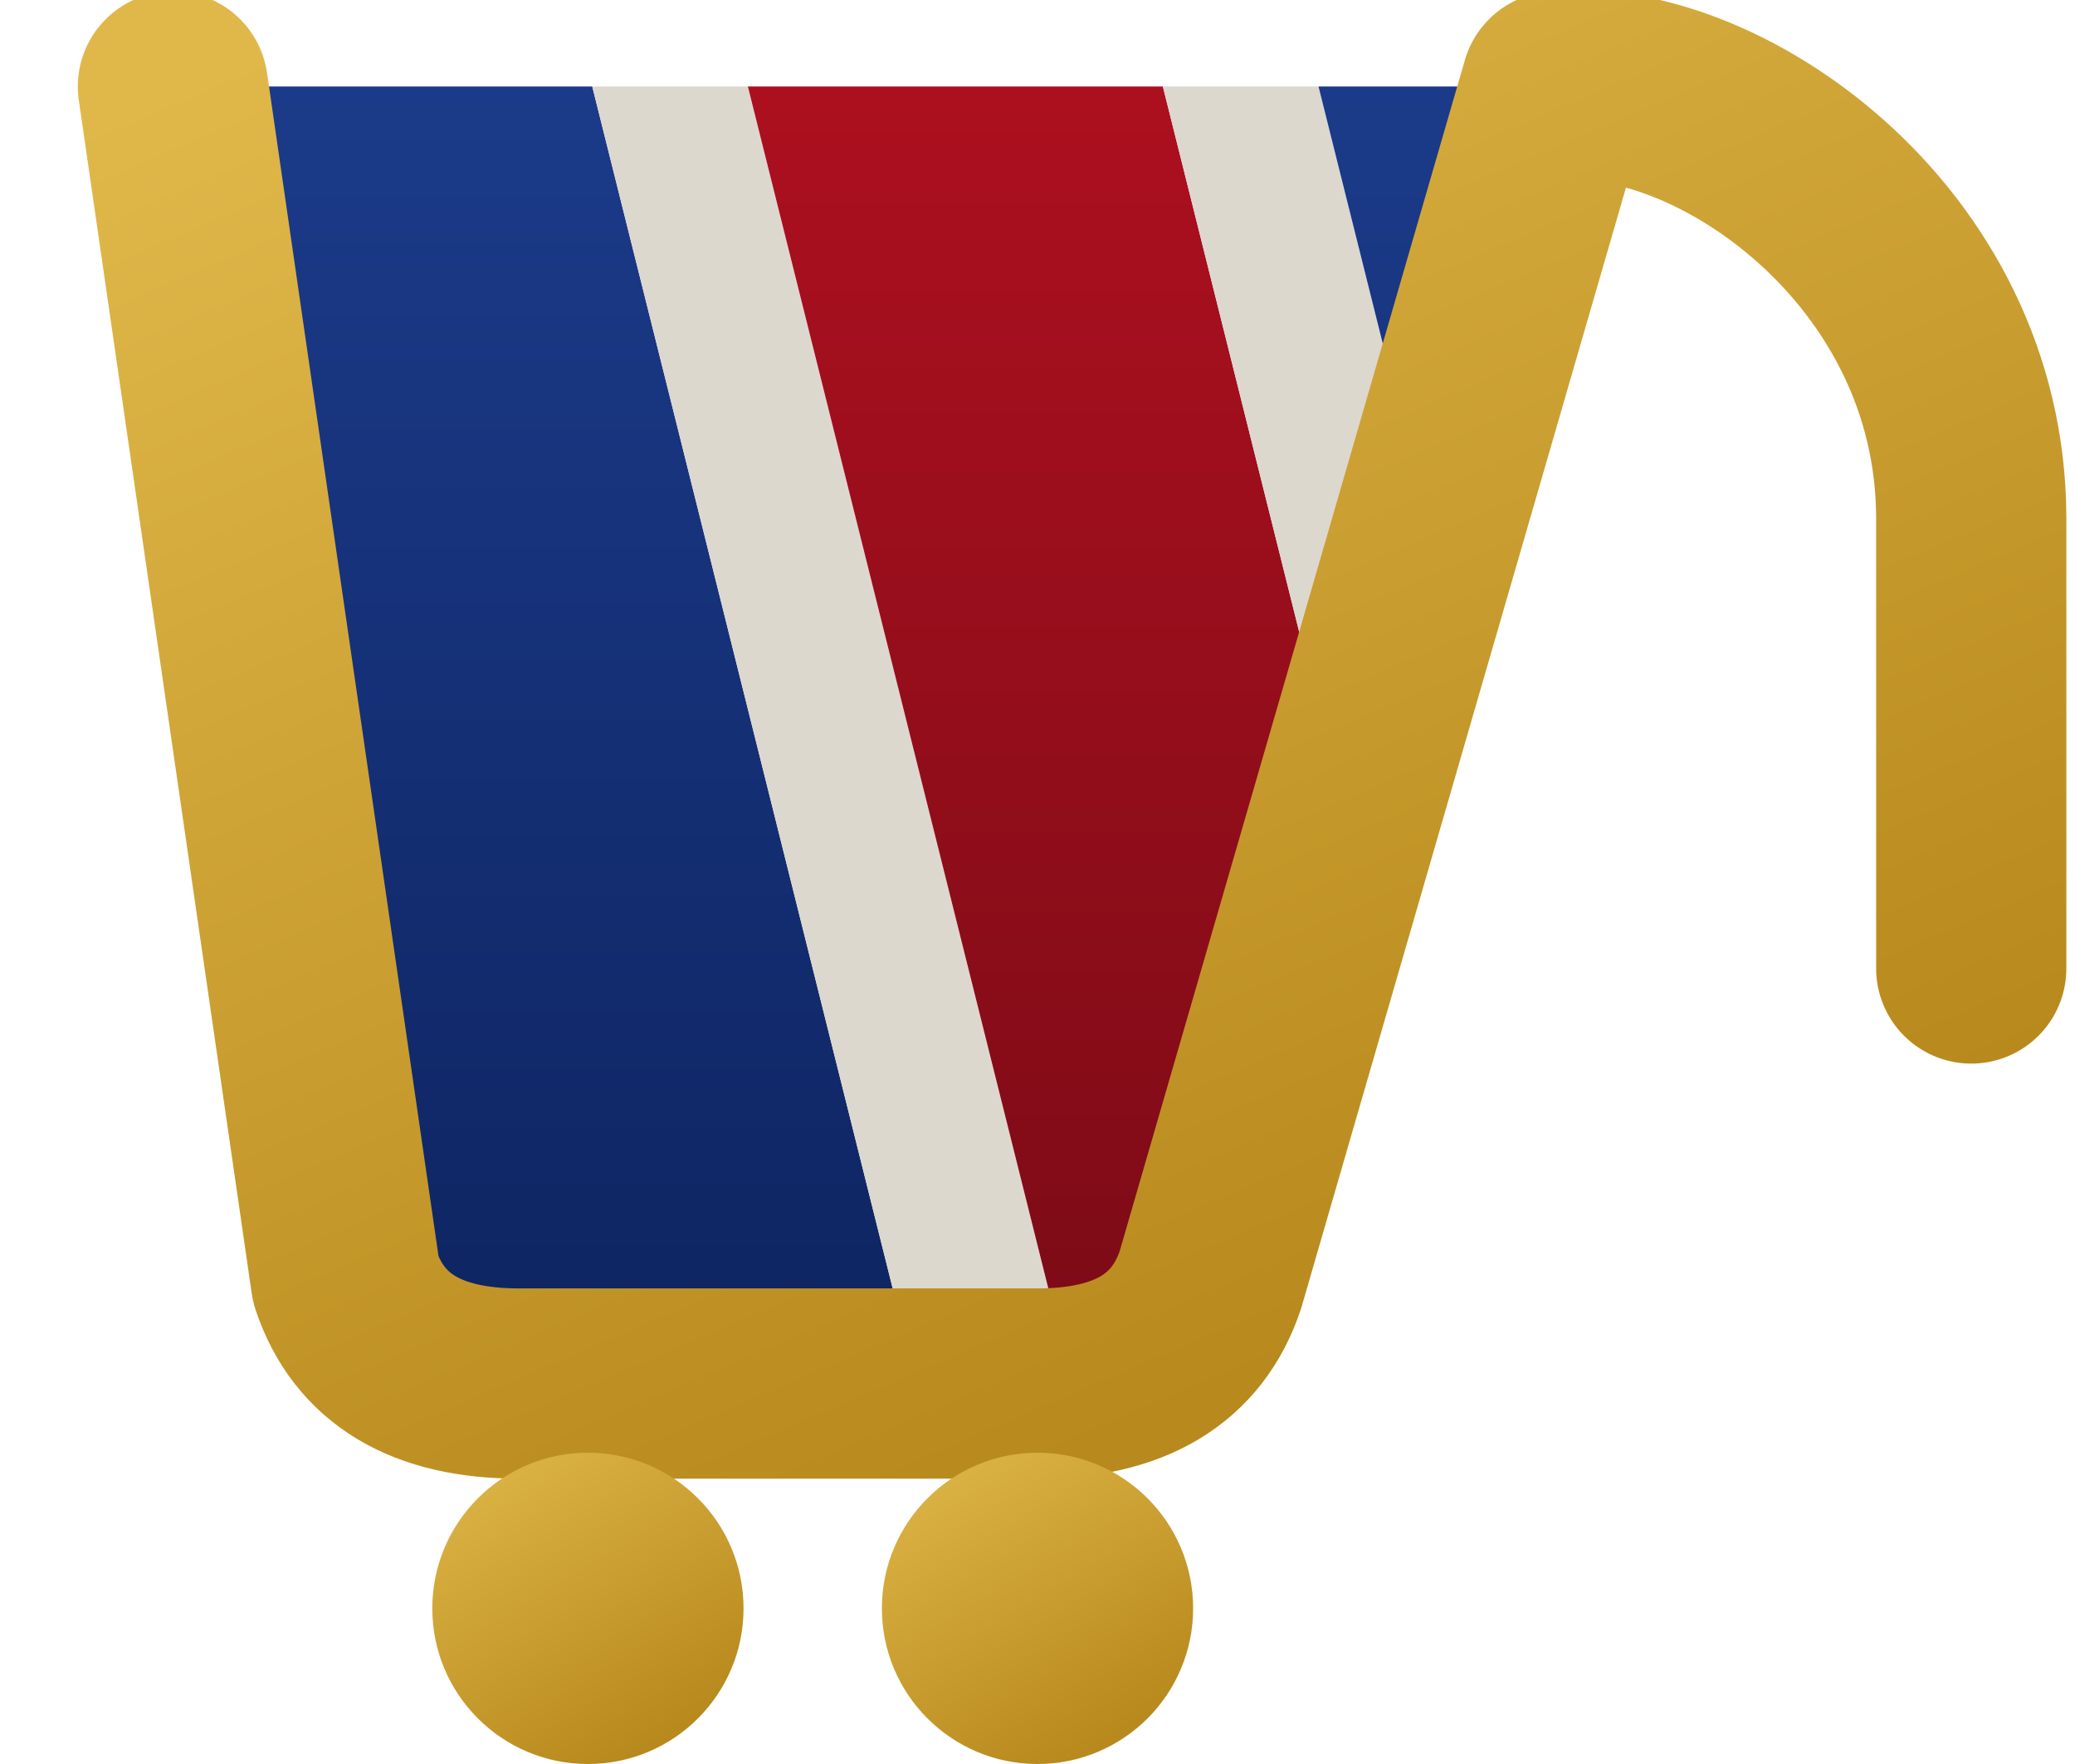
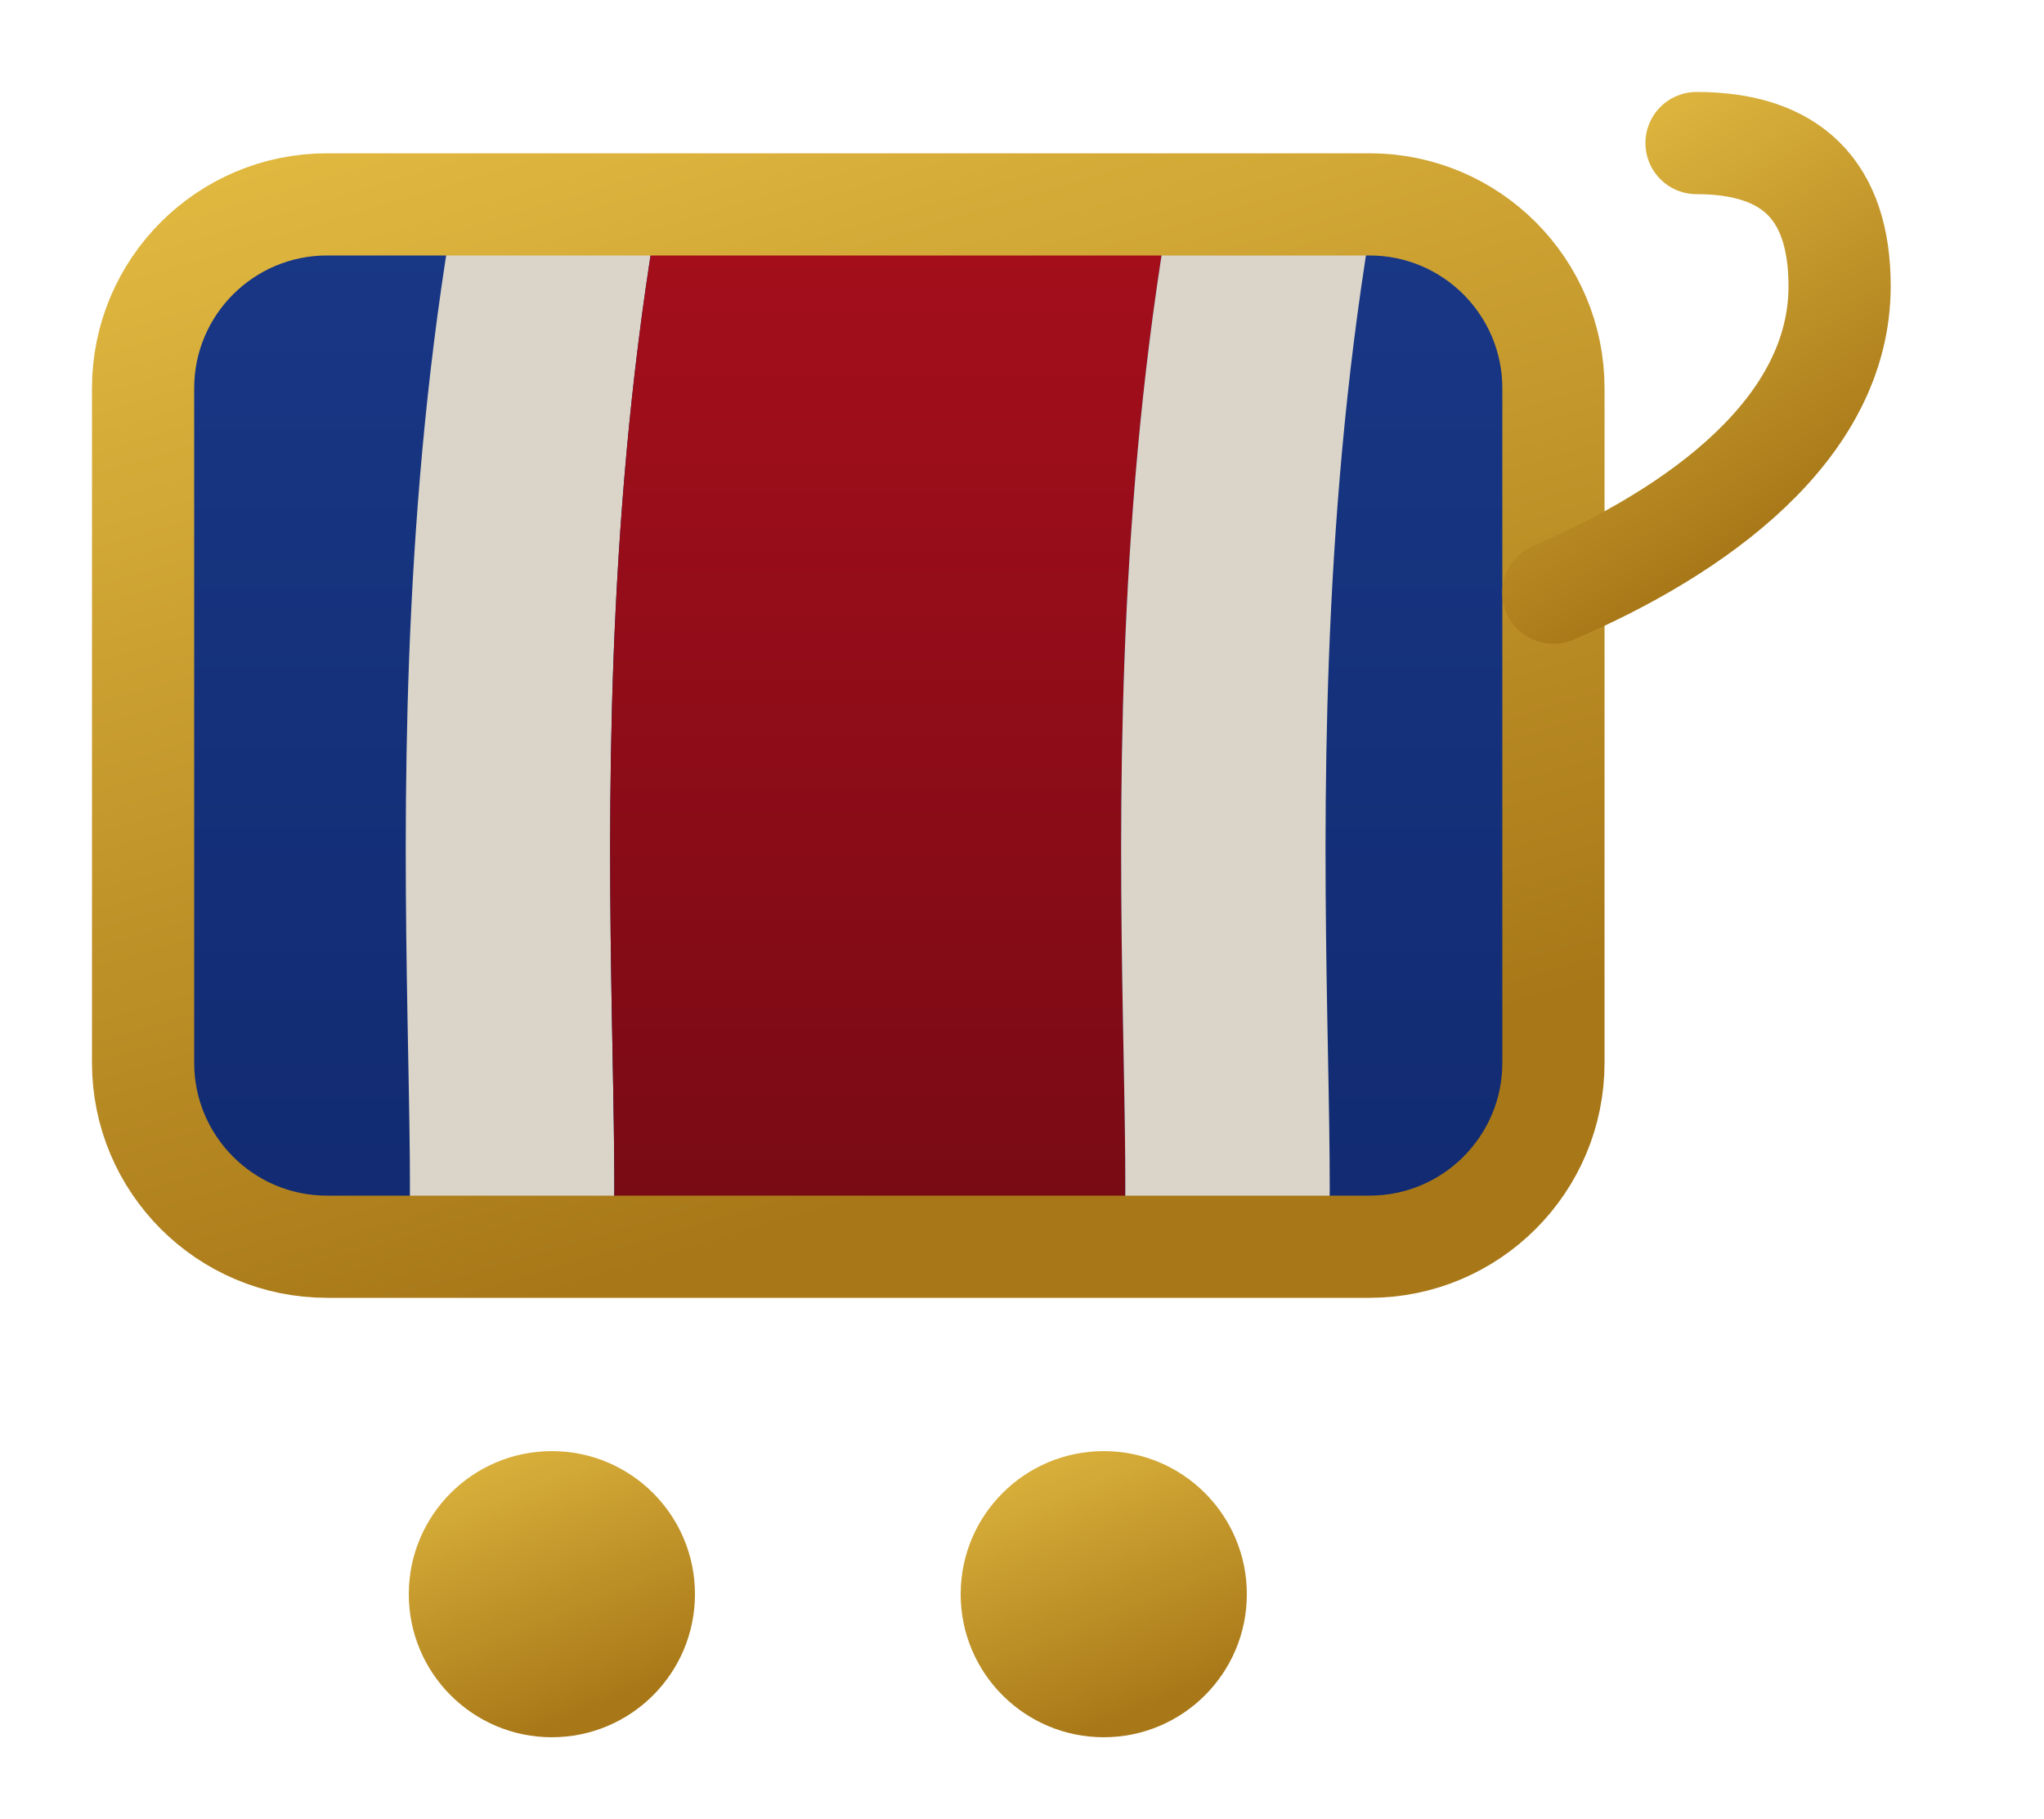
- <svg xmlns="http://www.w3.org/2000/svg" viewBox="0 0 120 102">
+ <svg xmlns="http://www.w3.org/2000/svg" viewBox="0 0 200 178">
  <defs>
-     <linearGradient id="gold" x1="0" y1="0" x2="0.6" y2="1">
-       <stop offset="0%" stop-color="#E0B84A" />
-       <stop offset="100%" stop-color="#B8891C" />
+     <linearGradient id="gold" x1="0" y1="0" x2="0.4" y2="1">
+       <stop offset="0%" stop-color="#E0B840" />
+       <stop offset="100%" stop-color="#A87818" />
    </linearGradient>
    <linearGradient id="navy" x1="0" y1="0" x2="0" y2="1">
-       <stop offset="0%" stop-color="#1C3C8C" />
-       <stop offset="100%" stop-color="#0E2460" />
+       <stop offset="0%" stop-color="#1A3A8A" />
+       <stop offset="100%" stop-color="#0C2060" />
    </linearGradient>
    <linearGradient id="crimson" x1="0" y1="0" x2="0" y2="1">
-       <stop offset="0%" stop-color="#B01020" />
-       <stop offset="100%" stop-color="#7A0B16" />
+       <stop offset="0%" stop-color="#AA0F1C" />
+       <stop offset="100%" stop-color="#720A14" />
    </linearGradient>
    <clipPath id="basket">
-       <path d="M10,5 H90 L70,74 Q68,80 60,80 H30 Q22,80 20,74 Z" />
+       <rect x="14" y="20" width="138" height="102" rx="18" ry="18" />
    </clipPath>
  </defs>
  <g clip-path="url(#basket)">
-     <path d="M0,0  H33 L53,80 H0  Z" fill="url(#navy)" />
-     <path d="M33,0 H42 L62,80 H53 Z" fill="#DDD8CE" />
-     <path d="M42,0 H66 L86,80 H62 Z" fill="url(#crimson)" />
-     <path d="M66,0 H75 L95,80 H86 Z" fill="#DDD8CE" />
-     <path d="M75,0 H120 V80 H95 Z" fill="url(#navy)" />
+     <rect x="0" y="0" width="200" height="200" fill="url(#navy)" />
+     <path d="M 46,12              C 34,70  44,126  38,132              L 58,132              C 64,126  54,70   66,12 Z" fill="#DAD5C8" />
+     <path d="M 66,12              C 54,70  64,126  58,132              L 108,132              C 114,126 104,70  116,12 Z" fill="url(#crimson)" />
+     <path d="M 116,12              C 104,70  114,126 108,132              L 128,132              C 134,126 124,70  136,12 Z" fill="#DAD5C8" />
  </g>
-   <path d="M10,5            L20,74 Q22,80 30,80 H60 Q68,80 70,74            L90,5            C99,4 114,14 114,30            L114,56" fill="none" stroke="url(#gold)" stroke-width="11" stroke-linecap="round" stroke-linejoin="round" />
-   <line x1="26" y1="83" x2="68" y2="83" stroke="url(#gold)" stroke-width="10" stroke-linecap="round" />
-   <circle cx="34" cy="93" r="9" fill="url(#gold)" />
-   <circle cx="60" cy="93" r="9" fill="url(#gold)" />
+   <rect x="14" y="20" width="138" height="102" rx="18" ry="18" fill="none" stroke="url(#gold)" stroke-width="10" />
+   <path d="M 152,58            C 166,52 180,42 180,28            Q 180,14 166,14" fill="none" stroke="url(#gold)" stroke-width="10" stroke-linecap="round" stroke-linejoin="round" />
+   <line x1="180" y1="28" x2="180" y2="108" stroke="url(#gold)" stroke-width="10" stroke-linecap="round" />
+   <line x1="36" y1="138" x2="126" y2="138" stroke="url(#gold)" stroke-width="9" stroke-linecap="round" />
+   <circle cx="54" cy="156" r="14" fill="url(#gold)" />
+   <circle cx="108" cy="156" r="14" fill="url(#gold)" />
</svg>
